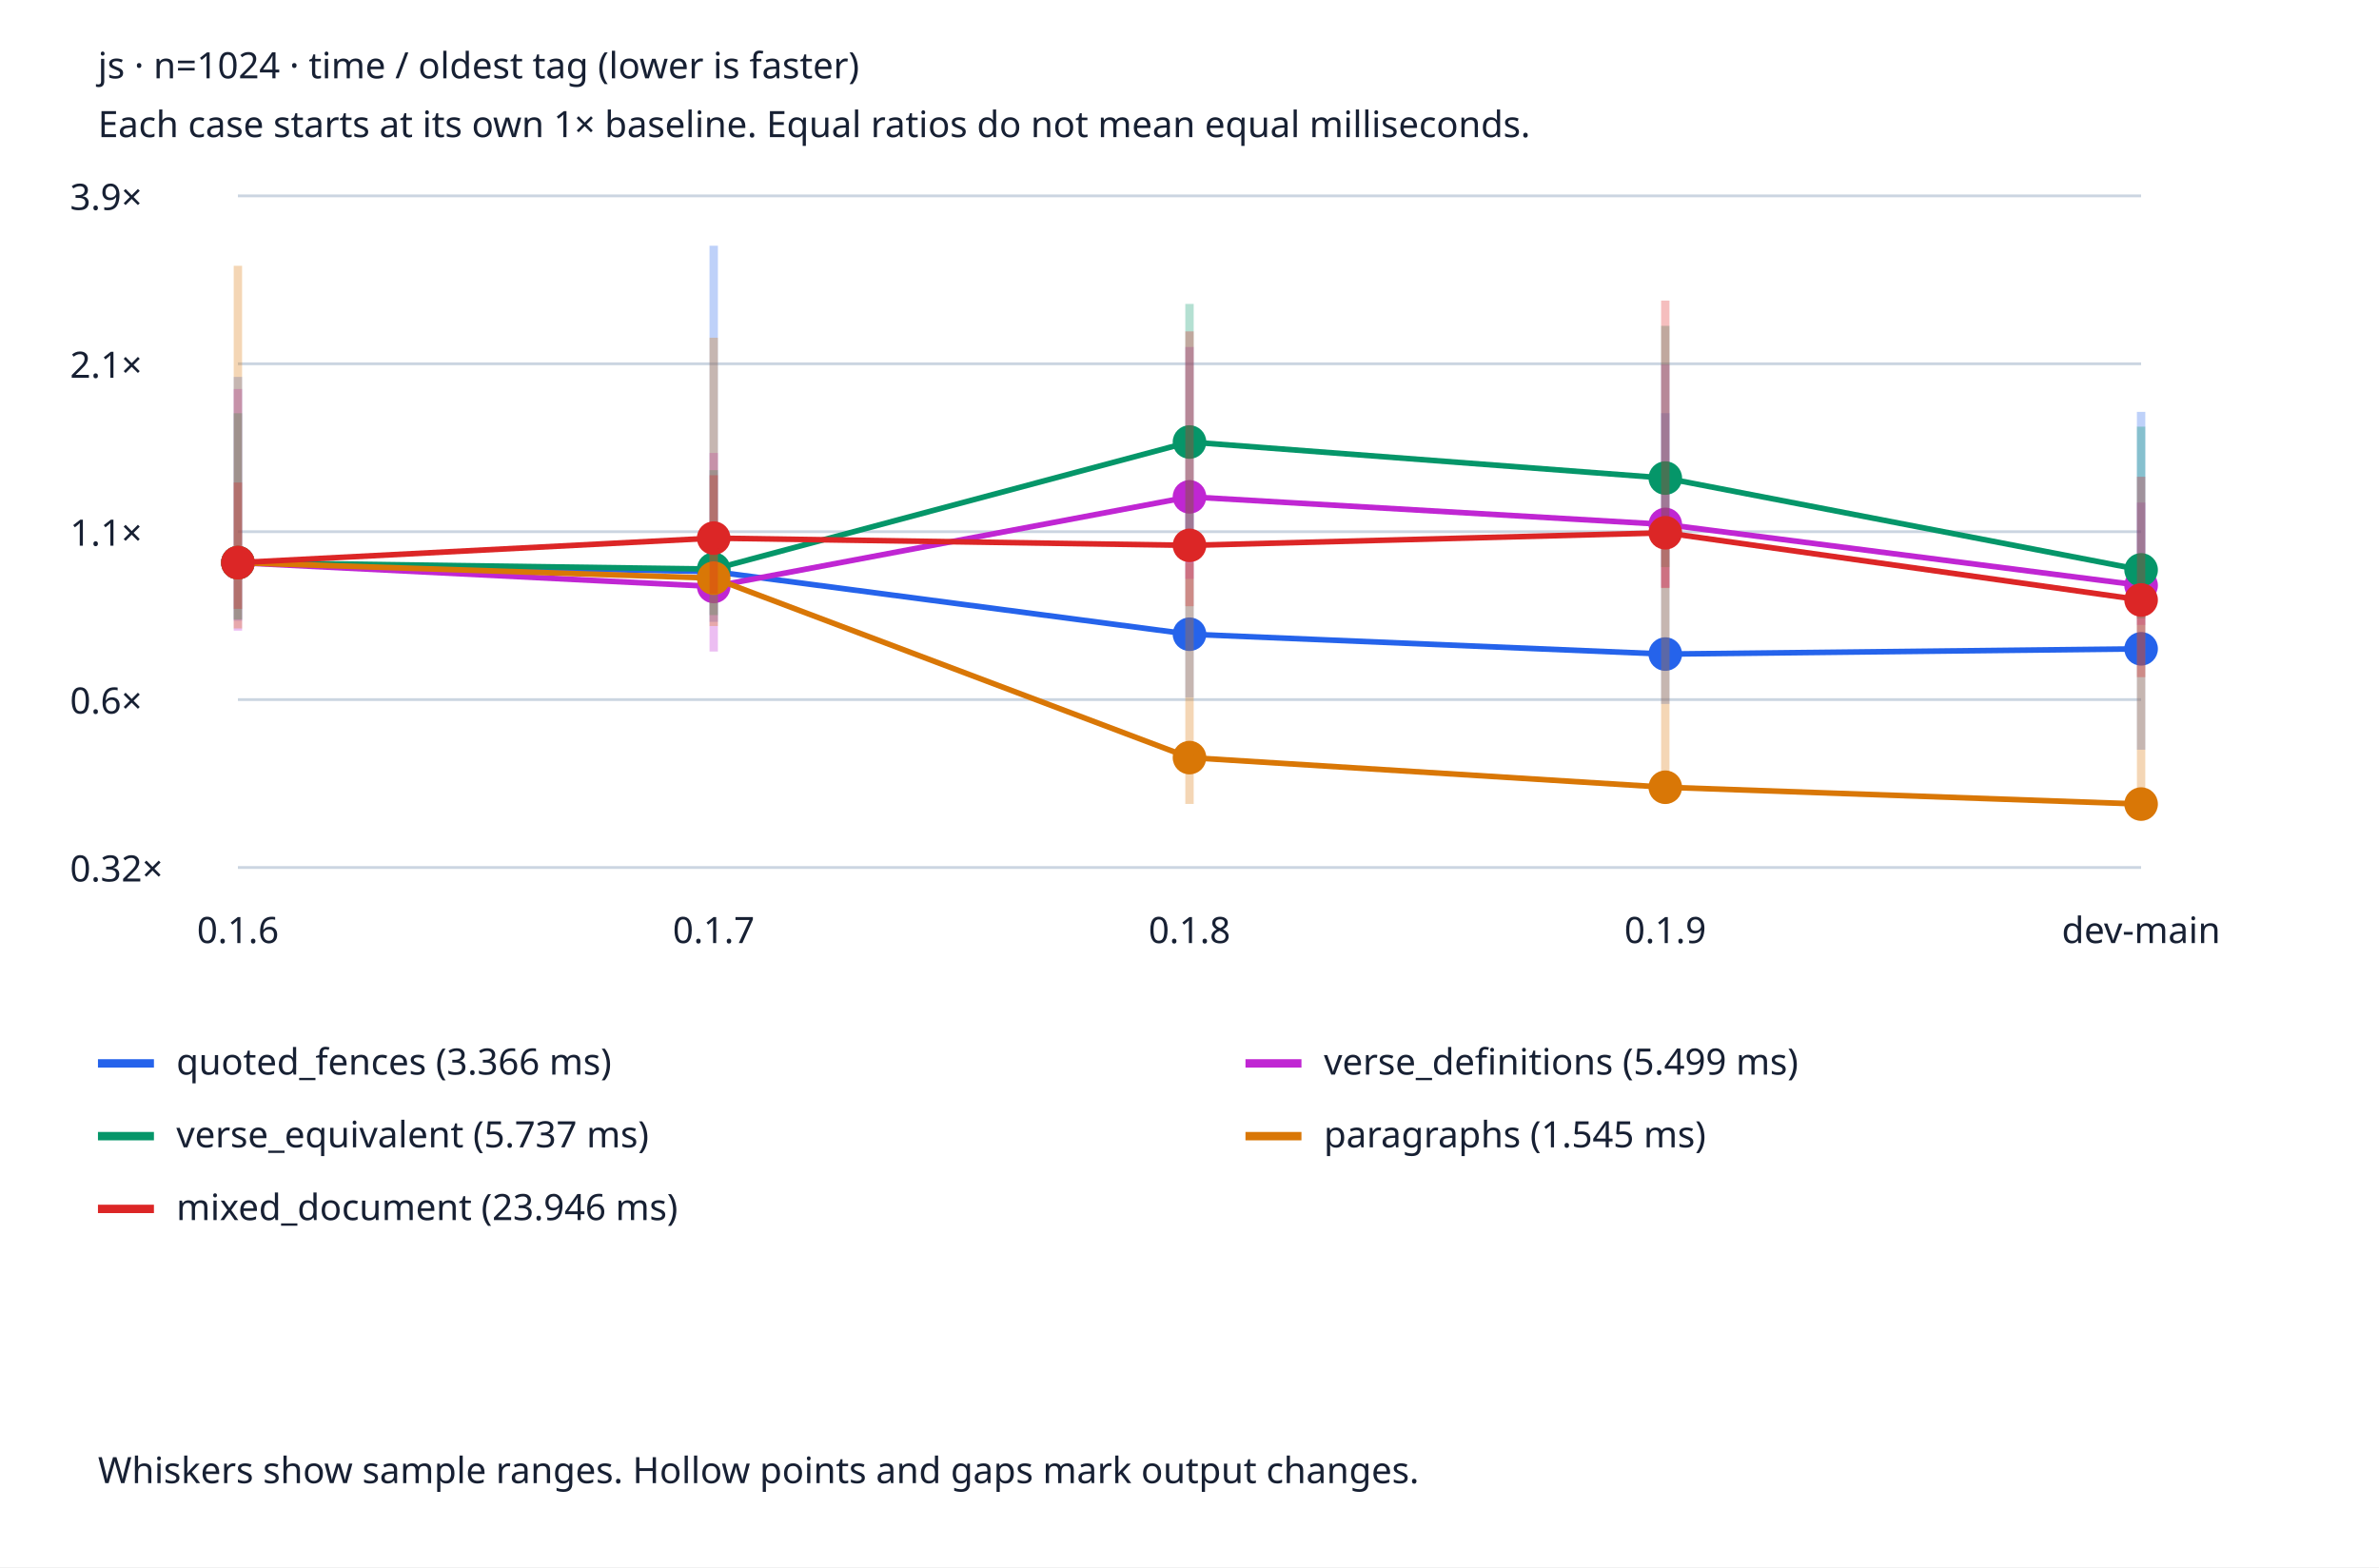
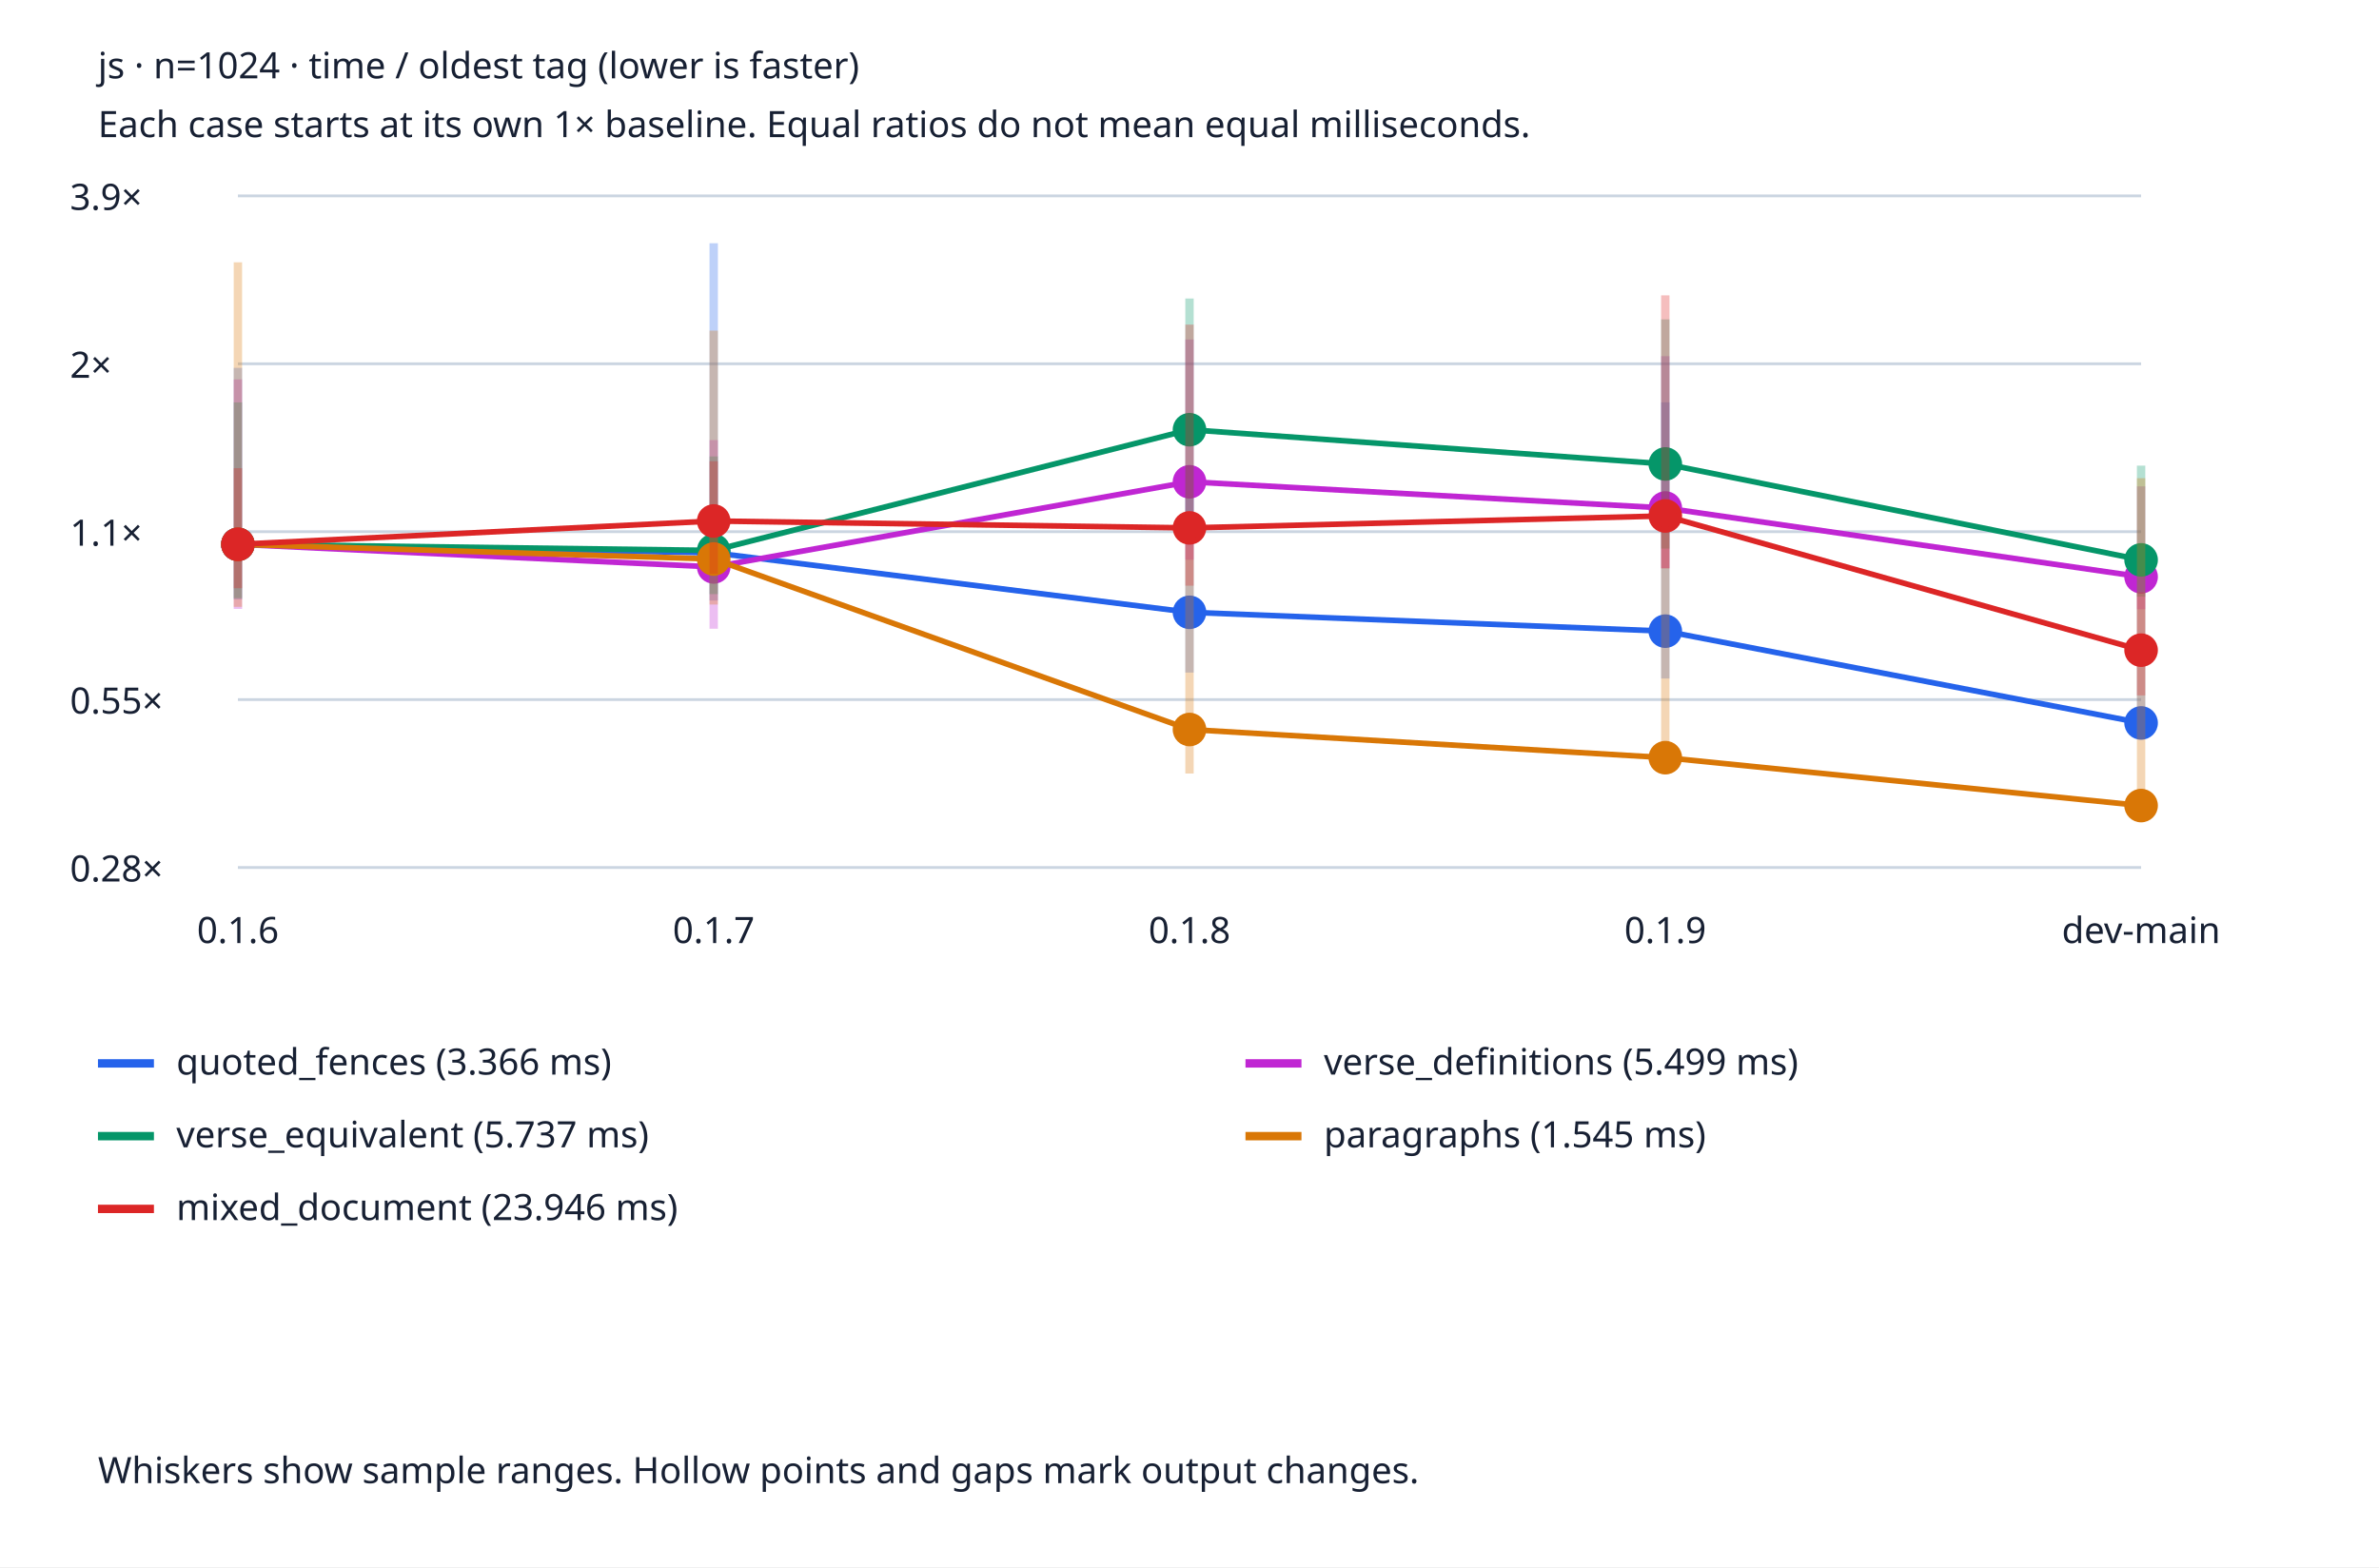
<svg xmlns="http://www.w3.org/2000/svg" viewBox="0 0 850 560" role="img" aria-labelledby="title desc">
  <style>text{font:13px system-ui;fill:#172033}.bg{fill:#fff}.grid{stroke:#cbd5e1}@media(prefers-color-scheme:dark){text{fill:#edf2f7}.bg{fill:#152033}.grid{stroke:#475569}}</style>
  <rect class="bg" width="850" height="560" />
  <text x="35" y="28" font-weight="bold">js · n=1024 · time / oldest tag (lower is faster)</text>
  <text x="35" y="49">Each case starts at its own 1× baseline. Equal ratios do not mean equal milliseconds.</text>
  <line class="grid" x1="85" x2="765" y1="310.0" y2="310.0" />
-   <text x="25" y="315.0">0.32×</text>
+   <text x="25" y="315.0">0.28×</text>
  <line class="grid" x1="85" x2="765" y1="250.0" y2="250.0" />
-   <text x="25" y="255.0">0.6×</text>
+   <text x="25" y="255.0">0.55×</text>
  <line class="grid" x1="85" x2="765" y1="190.0" y2="190.0" />
  <text x="25" y="195.0">1.1×</text>
  <line class="grid" x1="85" x2="765" y1="130.0" y2="130.0" />
-   <text x="25" y="135.0">2.1×</text>
+   <text x="25" y="135.0">2×</text>
  <line class="grid" x1="85" x2="765" y1="70.0" y2="70.0" />
  <text x="25" y="75.0">3.9×</text>
  <text x="85.0" y="337" text-anchor="middle">0.1.6</text>
  <text x="255.0" y="337" text-anchor="middle">0.1.7</text>
  <text x="425.0" y="337" text-anchor="middle">0.1.8</text>
  <text x="595.0" y="337" text-anchor="middle">0.1.9</text>
  <text x="765.0" y="337" text-anchor="middle">dev-main</text>
-   <line x1="85.0" x2="85.0" y1="221.816" y2="134.69" stroke="#2563eb" stroke-width="3" opacity=".3" />
-   <circle cx="85.0" cy="201.065" r="5" fill="#2563eb" stroke="#2563eb" stroke-width="2" />
-   <line x1="85.0" y1="201.065" x2="255.0" y2="204.256" stroke="#2563eb" stroke-width="2" />
-   <line x1="255.0" x2="255.0" y1="222.22" y2="87.809" stroke="#2563eb" stroke-width="3" opacity=".3" />
-   <circle cx="255.0" cy="204.256" r="5" fill="#2563eb" stroke="#2563eb" stroke-width="2" />
-   <line x1="255.0" y1="204.256" x2="425.0" y2="226.638" stroke="#2563eb" stroke-width="2" />
-   <line x1="425.0" x2="425.0" y1="249.304" y2="180.295" stroke="#2563eb" stroke-width="3" opacity=".3" />
-   <circle cx="425.0" cy="226.638" r="5" fill="#2563eb" stroke="#2563eb" stroke-width="2" />
-   <line x1="425.0" y1="226.638" x2="595.0" y2="233.734" stroke="#2563eb" stroke-width="2" />
-   <line x1="595.0" x2="595.0" y1="251.542" y2="147.645" stroke="#2563eb" stroke-width="3" opacity=".3" />
-   <circle cx="595.0" cy="233.734" r="5" fill="#2563eb" stroke="#2563eb" stroke-width="2" />
-   <line x1="595.0" y1="233.734" x2="765.0" y2="231.857" stroke="#2563eb" stroke-width="2" />
-   <line x1="765.0" x2="765.0" y1="267.908" y2="147.18" stroke="#2563eb" stroke-width="3" opacity=".3" />
-   <circle cx="765.0" cy="231.857" r="5" fill="#2563eb" stroke="#2563eb" stroke-width="2" />
+   <line x1="85.0" x2="85.0" y1="214.223" y2="131.455" stroke="#2563eb" stroke-width="3" opacity=".3" />
+   <circle cx="85.0" cy="194.511" r="5" fill="#2563eb" stroke="#2563eb" stroke-width="2" />
+   <line x1="85.0" y1="194.511" x2="255.0" y2="197.542" stroke="#2563eb" stroke-width="2" />
+   <line x1="255.0" x2="255.0" y1="214.607" y2="86.918" stroke="#2563eb" stroke-width="3" opacity=".3" />
+   <circle cx="255.0" cy="197.542" r="5" fill="#2563eb" stroke="#2563eb" stroke-width="2" />
+   <line x1="255.0" y1="197.542" x2="425.0" y2="218.805" stroke="#2563eb" stroke-width="2" />
+   <line x1="425.0" x2="425.0" y1="240.337" y2="174.779" stroke="#2563eb" stroke-width="3" opacity=".3" />
+   <circle cx="425.0" cy="218.805" r="5" fill="#2563eb" stroke="#2563eb" stroke-width="2" />
+   <line x1="425.0" y1="218.805" x2="595.0" y2="225.546" stroke="#2563eb" stroke-width="2" />
+   <line x1="595.0" x2="595.0" y1="242.464" y2="143.762" stroke="#2563eb" stroke-width="3" opacity=".3" />
+   <circle cx="595.0" cy="225.546" r="5" fill="#2563eb" stroke="#2563eb" stroke-width="2" />
+   <line x1="595.0" y1="225.546" x2="765.0" y2="258.34" stroke="#2563eb" stroke-width="2" />
+   <line x1="765.0" x2="765.0" y1="263.309" y2="210.306" stroke="#2563eb" stroke-width="3" opacity=".3" />
+   <circle cx="765.0" cy="258.34" r="5" fill="#2563eb" stroke="#2563eb" stroke-width="2" />
  <line x1="35" x2="55" y1="380" y2="380" stroke="#2563eb" stroke-width="3" />
  <text x="63" y="384">quoted_fences (3.366 ms)</text>
-   <line x1="85.0" x2="85.0" y1="225.357" y2="139.02" stroke="#c026d3" stroke-width="3" opacity=".3" />
-   <circle cx="85.0" cy="201.065" r="5" fill="#c026d3" stroke="#c026d3" stroke-width="2" />
-   <line x1="85.0" y1="201.065" x2="255.0" y2="209.576" stroke="#c026d3" stroke-width="2" />
-   <line x1="255.0" x2="255.0" y1="232.823" y2="161.861" stroke="#c026d3" stroke-width="3" opacity=".3" />
-   <circle cx="255.0" cy="209.576" r="5" fill="#c026d3" stroke="#c026d3" stroke-width="2" />
-   <line x1="255.0" y1="209.576" x2="425.0" y2="177.546" stroke="#c026d3" stroke-width="2" />
-   <line x1="425.0" x2="425.0" y1="206.857" y2="124.006" stroke="#c026d3" stroke-width="3" opacity=".3" />
-   <circle cx="425.0" cy="177.546" r="5" fill="#c026d3" stroke="#c026d3" stroke-width="2" />
-   <line x1="425.0" y1="177.546" x2="595.0" y2="187.406" stroke="#c026d3" stroke-width="2" />
-   <line x1="595.0" x2="595.0" y1="209.987" y2="130.292" stroke="#c026d3" stroke-width="3" opacity=".3" />
-   <circle cx="595.0" cy="187.406" r="5" fill="#c026d3" stroke="#c026d3" stroke-width="2" />
-   <line x1="595.0" y1="187.406" x2="765.0" y2="209.208" stroke="#c026d3" stroke-width="2" />
-   <line x1="765.0" x2="765.0" y1="223.328" y2="179.594" stroke="#c026d3" stroke-width="3" opacity=".3" />
-   <circle cx="765.0" cy="209.208" r="5" fill="#c026d3" stroke="#c026d3" stroke-width="2" />
+   <line x1="85.0" x2="85.0" y1="217.588" y2="135.569" stroke="#c026d3" stroke-width="3" opacity=".3" />
+   <circle cx="85.0" cy="194.511" r="5" fill="#c026d3" stroke="#c026d3" stroke-width="2" />
+   <line x1="85.0" y1="194.511" x2="255.0" y2="202.596" stroke="#c026d3" stroke-width="2" />
+   <line x1="255.0" x2="255.0" y1="224.681" y2="157.267" stroke="#c026d3" stroke-width="3" opacity=".3" />
+   <circle cx="255.0" cy="202.596" r="5" fill="#c026d3" stroke="#c026d3" stroke-width="2" />
+   <line x1="255.0" y1="202.596" x2="425.0" y2="172.167" stroke="#c026d3" stroke-width="2" />
+   <line x1="425.0" x2="425.0" y1="200.013" y2="121.305" stroke="#c026d3" stroke-width="3" opacity=".3" />
+   <circle cx="425.0" cy="172.167" r="5" fill="#c026d3" stroke="#c026d3" stroke-width="2" />
+   <line x1="425.0" y1="172.167" x2="595.0" y2="181.534" stroke="#c026d3" stroke-width="2" />
+   <line x1="595.0" x2="595.0" y1="202.986" y2="127.277" stroke="#c026d3" stroke-width="3" opacity=".3" />
+   <circle cx="595.0" cy="181.534" r="5" fill="#c026d3" stroke="#c026d3" stroke-width="2" />
+   <line x1="595.0" y1="181.534" x2="765.0" y2="206.117" stroke="#c026d3" stroke-width="2" />
+   <line x1="765.0" x2="765.0" y1="217.715" y2="173.785" stroke="#c026d3" stroke-width="3" opacity=".3" />
+   <circle cx="765.0" cy="206.117" r="5" fill="#c026d3" stroke="#c026d3" stroke-width="2" />
  <line x1="445" x2="465" y1="380" y2="380" stroke="#c026d3" stroke-width="3" />
  <text x="473" y="384">verse_definitions (5.499 ms)</text>
-   <line x1="85.0" x2="85.0" y1="221.32" y2="147.672" stroke="#059669" stroke-width="3" opacity=".3" />
-   <circle cx="85.0" cy="201.065" r="5" fill="#059669" stroke="#059669" stroke-width="2" />
-   <line x1="85.0" y1="201.065" x2="255.0" y2="203.362" stroke="#059669" stroke-width="2" />
-   <line x1="255.0" x2="255.0" y1="219.808" y2="168.005" stroke="#059669" stroke-width="3" opacity=".3" />
-   <circle cx="255.0" cy="203.362" r="5" fill="#059669" stroke="#059669" stroke-width="2" />
-   <line x1="255.0" y1="203.362" x2="425.0" y2="157.954" stroke="#059669" stroke-width="2" />
-   <line x1="425.0" x2="425.0" y1="199.77" y2="108.602" stroke="#059669" stroke-width="3" opacity=".3" />
-   <circle cx="425.0" cy="157.954" r="5" fill="#059669" stroke="#059669" stroke-width="2" />
-   <line x1="425.0" y1="157.954" x2="595.0" y2="170.84" stroke="#059669" stroke-width="2" />
-   <line x1="595.0" x2="595.0" y1="202.665" y2="116.444" stroke="#059669" stroke-width="3" opacity=".3" />
-   <circle cx="595.0" cy="170.84" r="5" fill="#059669" stroke="#059669" stroke-width="2" />
-   <line x1="595.0" y1="170.84" x2="765.0" y2="203.652" stroke="#059669" stroke-width="2" />
-   <line x1="765.0" x2="765.0" y1="220.966" y2="152.467" stroke="#059669" stroke-width="3" opacity=".3" />
-   <circle cx="765.0" cy="203.652" r="5" fill="#059669" stroke="#059669" stroke-width="2" />
+   <line x1="85.0" x2="85.0" y1="213.753" y2="143.788" stroke="#059669" stroke-width="3" opacity=".3" />
+   <circle cx="85.0" cy="194.511" r="5" fill="#059669" stroke="#059669" stroke-width="2" />
+   <line x1="85.0" y1="194.511" x2="255.0" y2="196.693" stroke="#059669" stroke-width="2" />
+   <line x1="255.0" x2="255.0" y1="212.317" y2="163.104" stroke="#059669" stroke-width="3" opacity=".3" />
+   <circle cx="255.0" cy="196.693" r="5" fill="#059669" stroke="#059669" stroke-width="2" />
+   <line x1="255.0" y1="196.693" x2="425.0" y2="153.555" stroke="#059669" stroke-width="2" />
+   <line x1="425.0" x2="425.0" y1="193.281" y2="106.671" stroke="#059669" stroke-width="3" opacity=".3" />
+   <circle cx="425.0" cy="153.555" r="5" fill="#059669" stroke="#059669" stroke-width="2" />
+   <line x1="425.0" y1="153.555" x2="595.0" y2="165.797" stroke="#059669" stroke-width="2" />
+   <line x1="595.0" x2="595.0" y1="196.03" y2="114.121" stroke="#059669" stroke-width="3" opacity=".3" />
+   <circle cx="595.0" cy="165.797" r="5" fill="#059669" stroke="#059669" stroke-width="2" />
+   <line x1="595.0" y1="165.797" x2="765.0" y2="200.076" stroke="#059669" stroke-width="2" />
+   <line x1="765.0" x2="765.0" y1="213.222" y2="166.39" stroke="#059669" stroke-width="3" opacity=".3" />
+   <circle cx="765.0" cy="200.076" r="5" fill="#059669" stroke="#059669" stroke-width="2" />
  <line x1="35" x2="55" y1="406" y2="406" stroke="#059669" stroke-width="3" />
  <text x="63" y="410">verse_equivalent (5.737 ms)</text>
-   <line x1="85.0" x2="85.0" y1="224.572" y2="94.98" stroke="#d97706" stroke-width="3" opacity=".3" />
-   <circle cx="85.0" cy="201.065" r="5" fill="#d97706" stroke="#d97706" stroke-width="2" />
-   <line x1="85.0" y1="201.065" x2="255.0" y2="206.599" stroke="#d97706" stroke-width="2" />
-   <line x1="255.0" x2="255.0" y1="223.716" y2="120.687" stroke="#d97706" stroke-width="3" opacity=".3" />
-   <circle cx="255.0" cy="206.599" r="5" fill="#d97706" stroke="#d97706" stroke-width="2" />
-   <line x1="255.0" y1="206.599" x2="425.0" y2="270.727" stroke="#d97706" stroke-width="2" />
-   <line x1="425.0" x2="425.0" y1="287.287" y2="201.109" stroke="#d97706" stroke-width="3" opacity=".3" />
-   <circle cx="425.0" cy="270.727" r="5" fill="#d97706" stroke="#d97706" stroke-width="2" />
-   <line x1="425.0" y1="270.727" x2="595.0" y2="281.32" stroke="#d97706" stroke-width="2" />
-   <line x1="595.0" x2="595.0" y1="287.088" y2="188.291" stroke="#d97706" stroke-width="3" opacity=".3" />
-   <circle cx="595.0" cy="281.32" r="5" fill="#d97706" stroke="#d97706" stroke-width="2" />
-   <line x1="595.0" y1="281.32" x2="765.0" y2="287.336" stroke="#d97706" stroke-width="2" />
-   <line x1="765.0" x2="765.0" y1="292.191" y2="209.031" stroke="#d97706" stroke-width="3" opacity=".3" />
-   <circle cx="765.0" cy="287.336" r="5" fill="#d97706" stroke="#d97706" stroke-width="2" />
+   <line x1="85.0" x2="85.0" y1="216.842" y2="93.731" stroke="#d97706" stroke-width="3" opacity=".3" />
+   <circle cx="85.0" cy="194.511" r="5" fill="#d97706" stroke="#d97706" stroke-width="2" />
+   <line x1="85.0" y1="194.511" x2="255.0" y2="199.768" stroke="#d97706" stroke-width="2" />
+   <line x1="255.0" x2="255.0" y1="216.029" y2="118.152" stroke="#d97706" stroke-width="3" opacity=".3" />
+   <circle cx="255.0" cy="199.768" r="5" fill="#d97706" stroke="#d97706" stroke-width="2" />
+   <line x1="255.0" y1="199.768" x2="425.0" y2="260.689" stroke="#d97706" stroke-width="2" />
+   <line x1="425.0" x2="425.0" y1="276.421" y2="194.553" stroke="#d97706" stroke-width="3" opacity=".3" />
+   <circle cx="425.0" cy="260.689" r="5" fill="#d97706" stroke="#d97706" stroke-width="2" />
+   <line x1="425.0" y1="260.689" x2="595.0" y2="270.752" stroke="#d97706" stroke-width="2" />
+   <line x1="595.0" x2="595.0" y1="276.232" y2="182.375" stroke="#d97706" stroke-width="3" opacity=".3" />
+   <circle cx="595.0" cy="270.752" r="5" fill="#d97706" stroke="#d97706" stroke-width="2" />
+   <line x1="595.0" y1="270.752" x2="765.0" y2="287.868" stroke="#d97706" stroke-width="2" />
+   <line x1="765.0" x2="765.0" y1="293.082" y2="170.876" stroke="#d97706" stroke-width="3" opacity=".3" />
+   <circle cx="765.0" cy="287.868" r="5" fill="#d97706" stroke="#d97706" stroke-width="2" />
  <line x1="445" x2="465" y1="406" y2="406" stroke="#d97706" stroke-width="3" />
  <text x="473" y="410">paragraphs (1.545 ms)</text>
-   <line x1="85.0" x2="85.0" y1="217.581" y2="172.43" stroke="#dc2626" stroke-width="3" opacity=".3" />
-   <circle cx="85.0" cy="201.065" r="5" fill="#dc2626" stroke="#dc2626" stroke-width="2" />
-   <line x1="85.0" y1="201.065" x2="255.0" y2="192.294" stroke="#dc2626" stroke-width="2" />
-   <line x1="255.0" x2="255.0" y1="212.204" y2="169.821" stroke="#dc2626" stroke-width="3" opacity=".3" />
-   <circle cx="255.0" cy="192.294" r="5" fill="#dc2626" stroke="#dc2626" stroke-width="2" />
-   <line x1="255.0" y1="192.294" x2="425.0" y2="194.887" stroke="#dc2626" stroke-width="2" />
-   <line x1="425.0" x2="425.0" y1="216.628" y2="118.418" stroke="#dc2626" stroke-width="3" opacity=".3" />
-   <circle cx="425.0" cy="194.887" r="5" fill="#dc2626" stroke="#dc2626" stroke-width="2" />
-   <line x1="425.0" y1="194.887" x2="595.0" y2="190.381" stroke="#dc2626" stroke-width="2" />
-   <line x1="595.0" x2="595.0" y1="210.157" y2="107.408" stroke="#dc2626" stroke-width="3" opacity=".3" />
-   <circle cx="595.0" cy="190.381" r="5" fill="#dc2626" stroke="#dc2626" stroke-width="2" />
-   <line x1="595.0" y1="190.381" x2="765.0" y2="214.395" stroke="#dc2626" stroke-width="2" />
-   <line x1="765.0" x2="765.0" y1="241.98" y2="170.378" stroke="#dc2626" stroke-width="3" opacity=".3" />
-   <circle cx="765.0" cy="214.395" r="5" fill="#dc2626" stroke="#dc2626" stroke-width="2" />
+   <line x1="85.0" x2="85.0" y1="210.2" y2="167.307" stroke="#dc2626" stroke-width="3" opacity=".3" />
+   <circle cx="85.0" cy="194.511" r="5" fill="#dc2626" stroke="#dc2626" stroke-width="2" />
+   <line x1="85.0" y1="194.511" x2="255.0" y2="186.178" stroke="#dc2626" stroke-width="2" />
+   <line x1="255.0" x2="255.0" y1="205.093" y2="164.829" stroke="#dc2626" stroke-width="3" opacity=".3" />
+   <circle cx="255.0" cy="186.178" r="5" fill="#dc2626" stroke="#dc2626" stroke-width="2" />
+   <line x1="255.0" y1="186.178" x2="425.0" y2="188.642" stroke="#dc2626" stroke-width="2" />
+   <line x1="425.0" x2="425.0" y1="209.295" y2="115.997" stroke="#dc2626" stroke-width="3" opacity=".3" />
+   <circle cx="425.0" cy="188.642" r="5" fill="#dc2626" stroke="#dc2626" stroke-width="2" />
+   <line x1="425.0" y1="188.642" x2="595.0" y2="184.361" stroke="#dc2626" stroke-width="2" />
+   <line x1="595.0" x2="595.0" y1="203.148" y2="105.538" stroke="#dc2626" stroke-width="3" opacity=".3" />
+   <circle cx="595.0" cy="184.361" r="5" fill="#dc2626" stroke="#dc2626" stroke-width="2" />
+   <line x1="595.0" y1="184.361" x2="765.0" y2="232.336" stroke="#dc2626" stroke-width="2" />
+   <line x1="765.0" x2="765.0" y1="248.504" y2="211.681" stroke="#dc2626" stroke-width="3" opacity=".3" />
+   <circle cx="765.0" cy="232.336" r="5" fill="#dc2626" stroke="#dc2626" stroke-width="2" />
  <line x1="35" x2="55" y1="432" y2="432" stroke="#dc2626" stroke-width="3" />
  <text x="63" y="436">mixed_document (23.946 ms)</text>
  <text x="35" y="530">Whiskers show sample ranges. Hollow points and gaps mark output changes.</text>
</svg>
